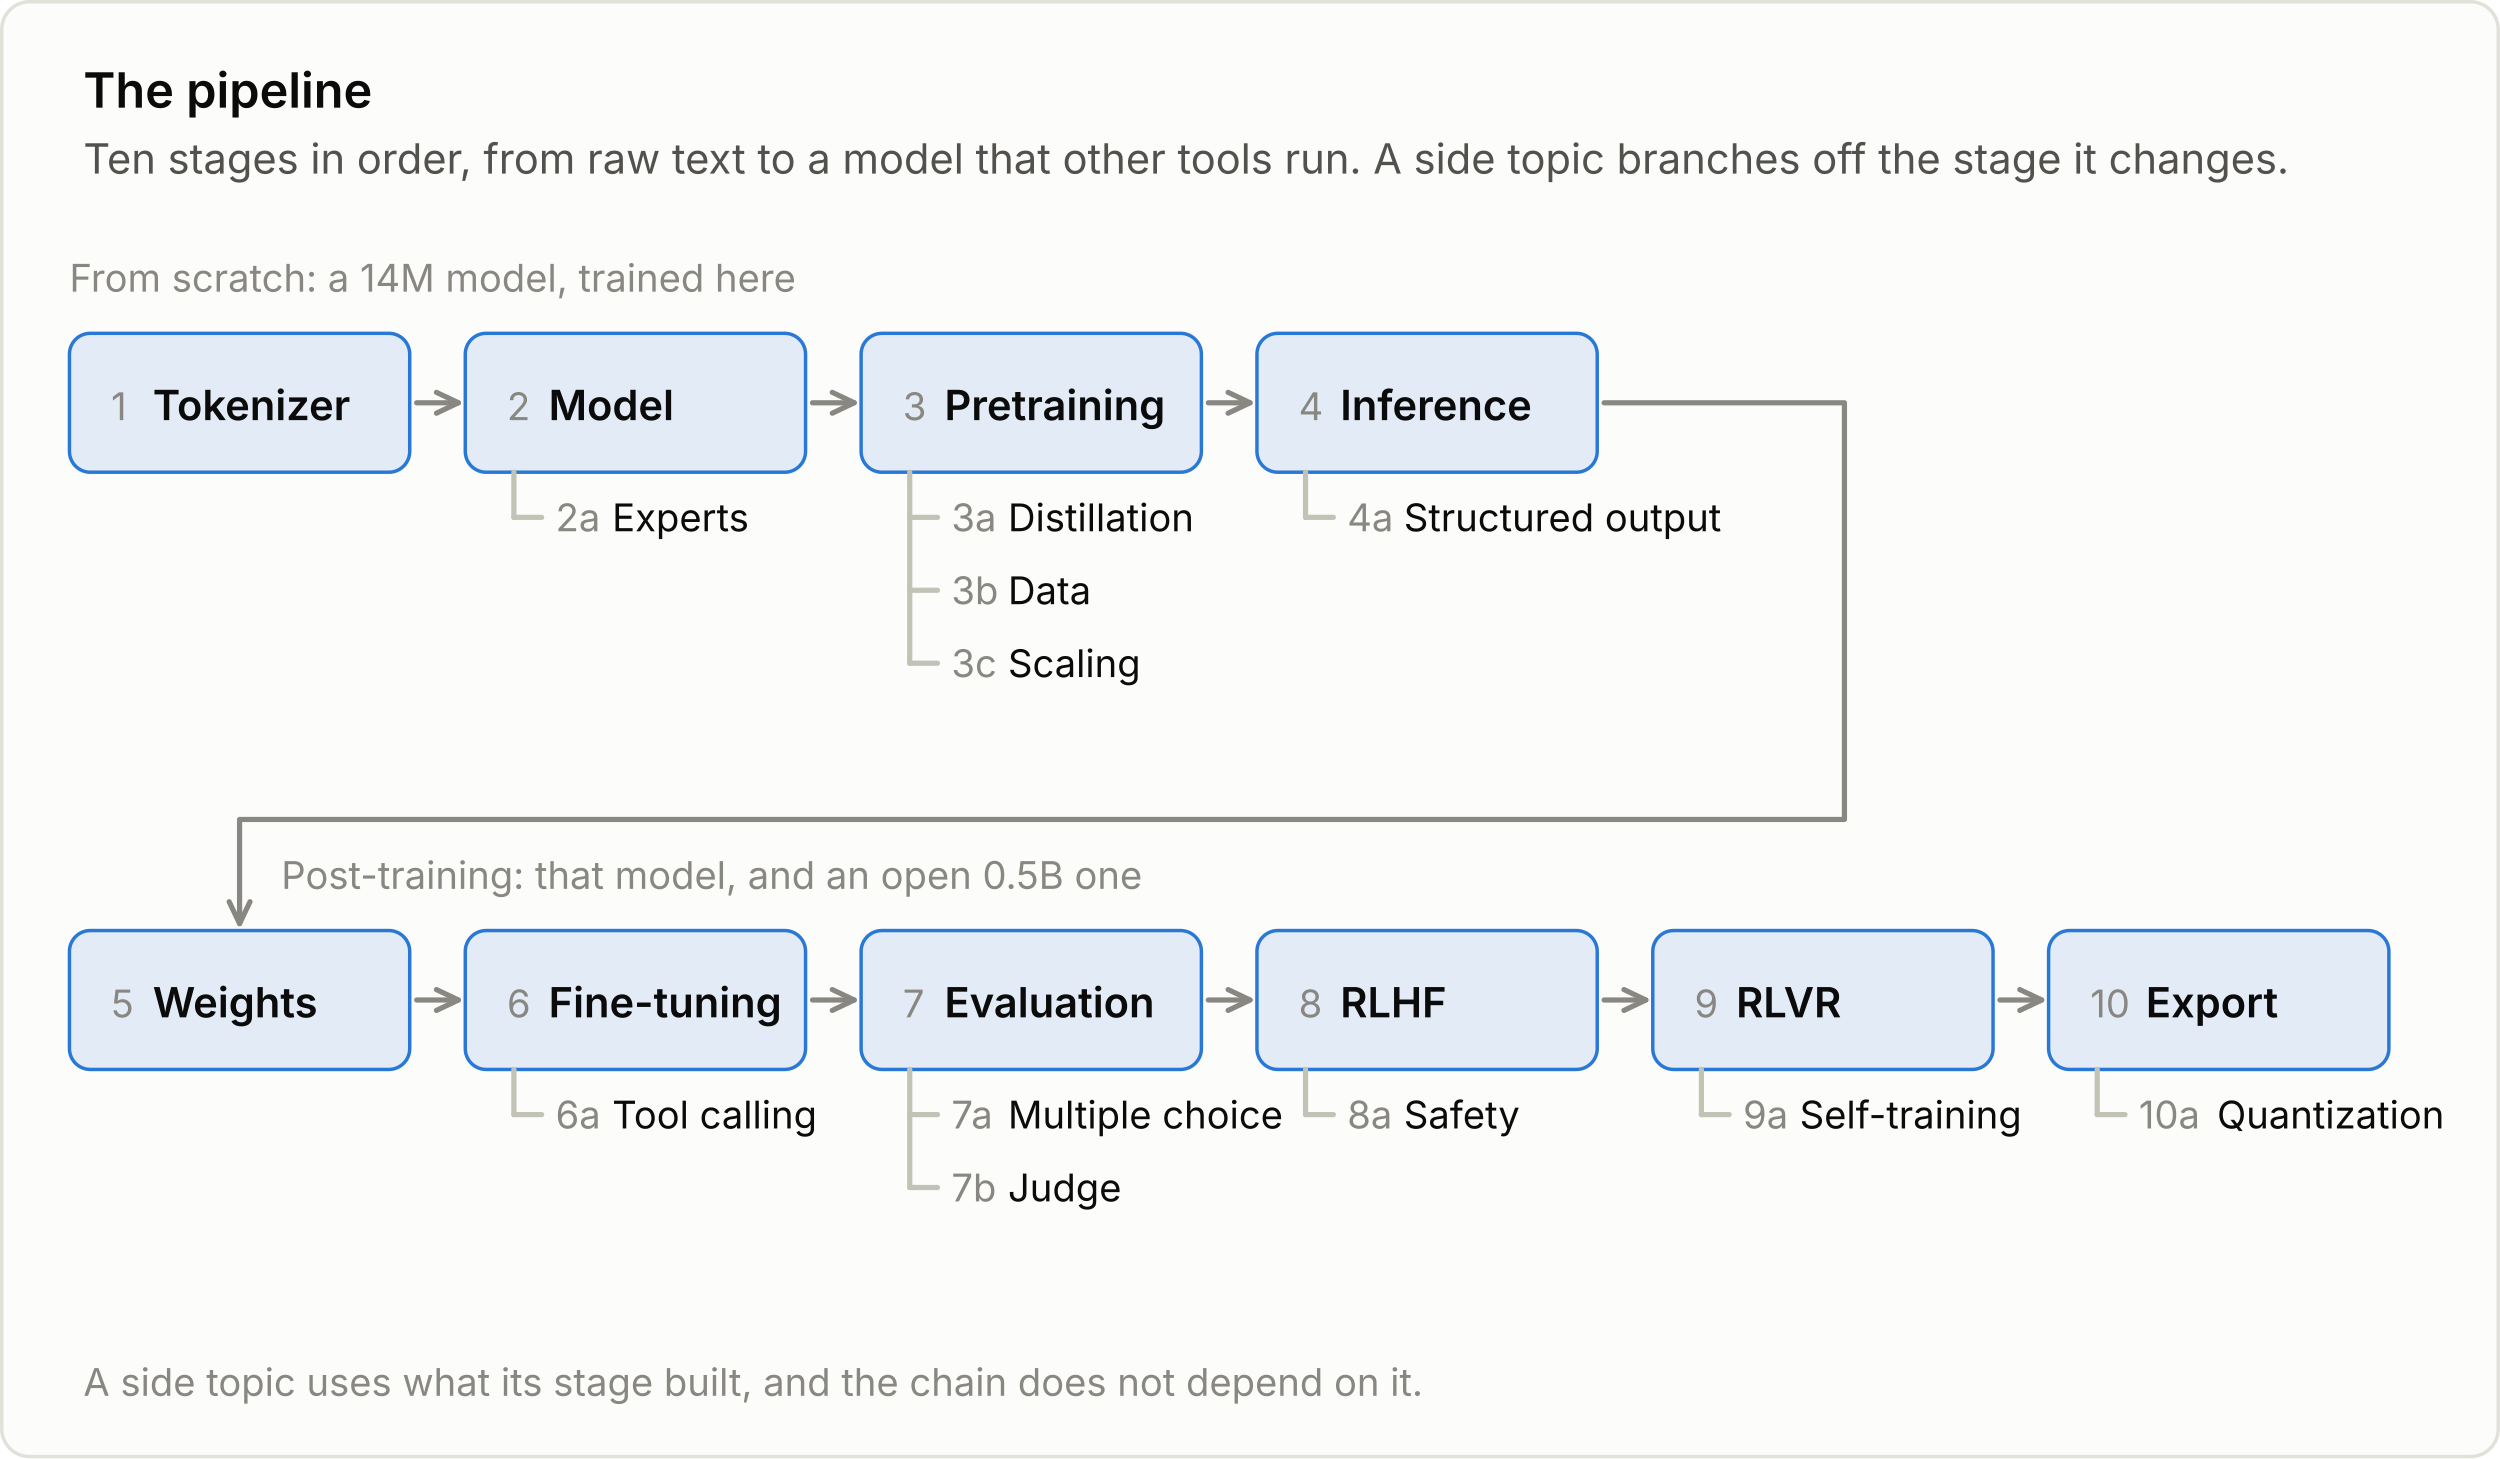
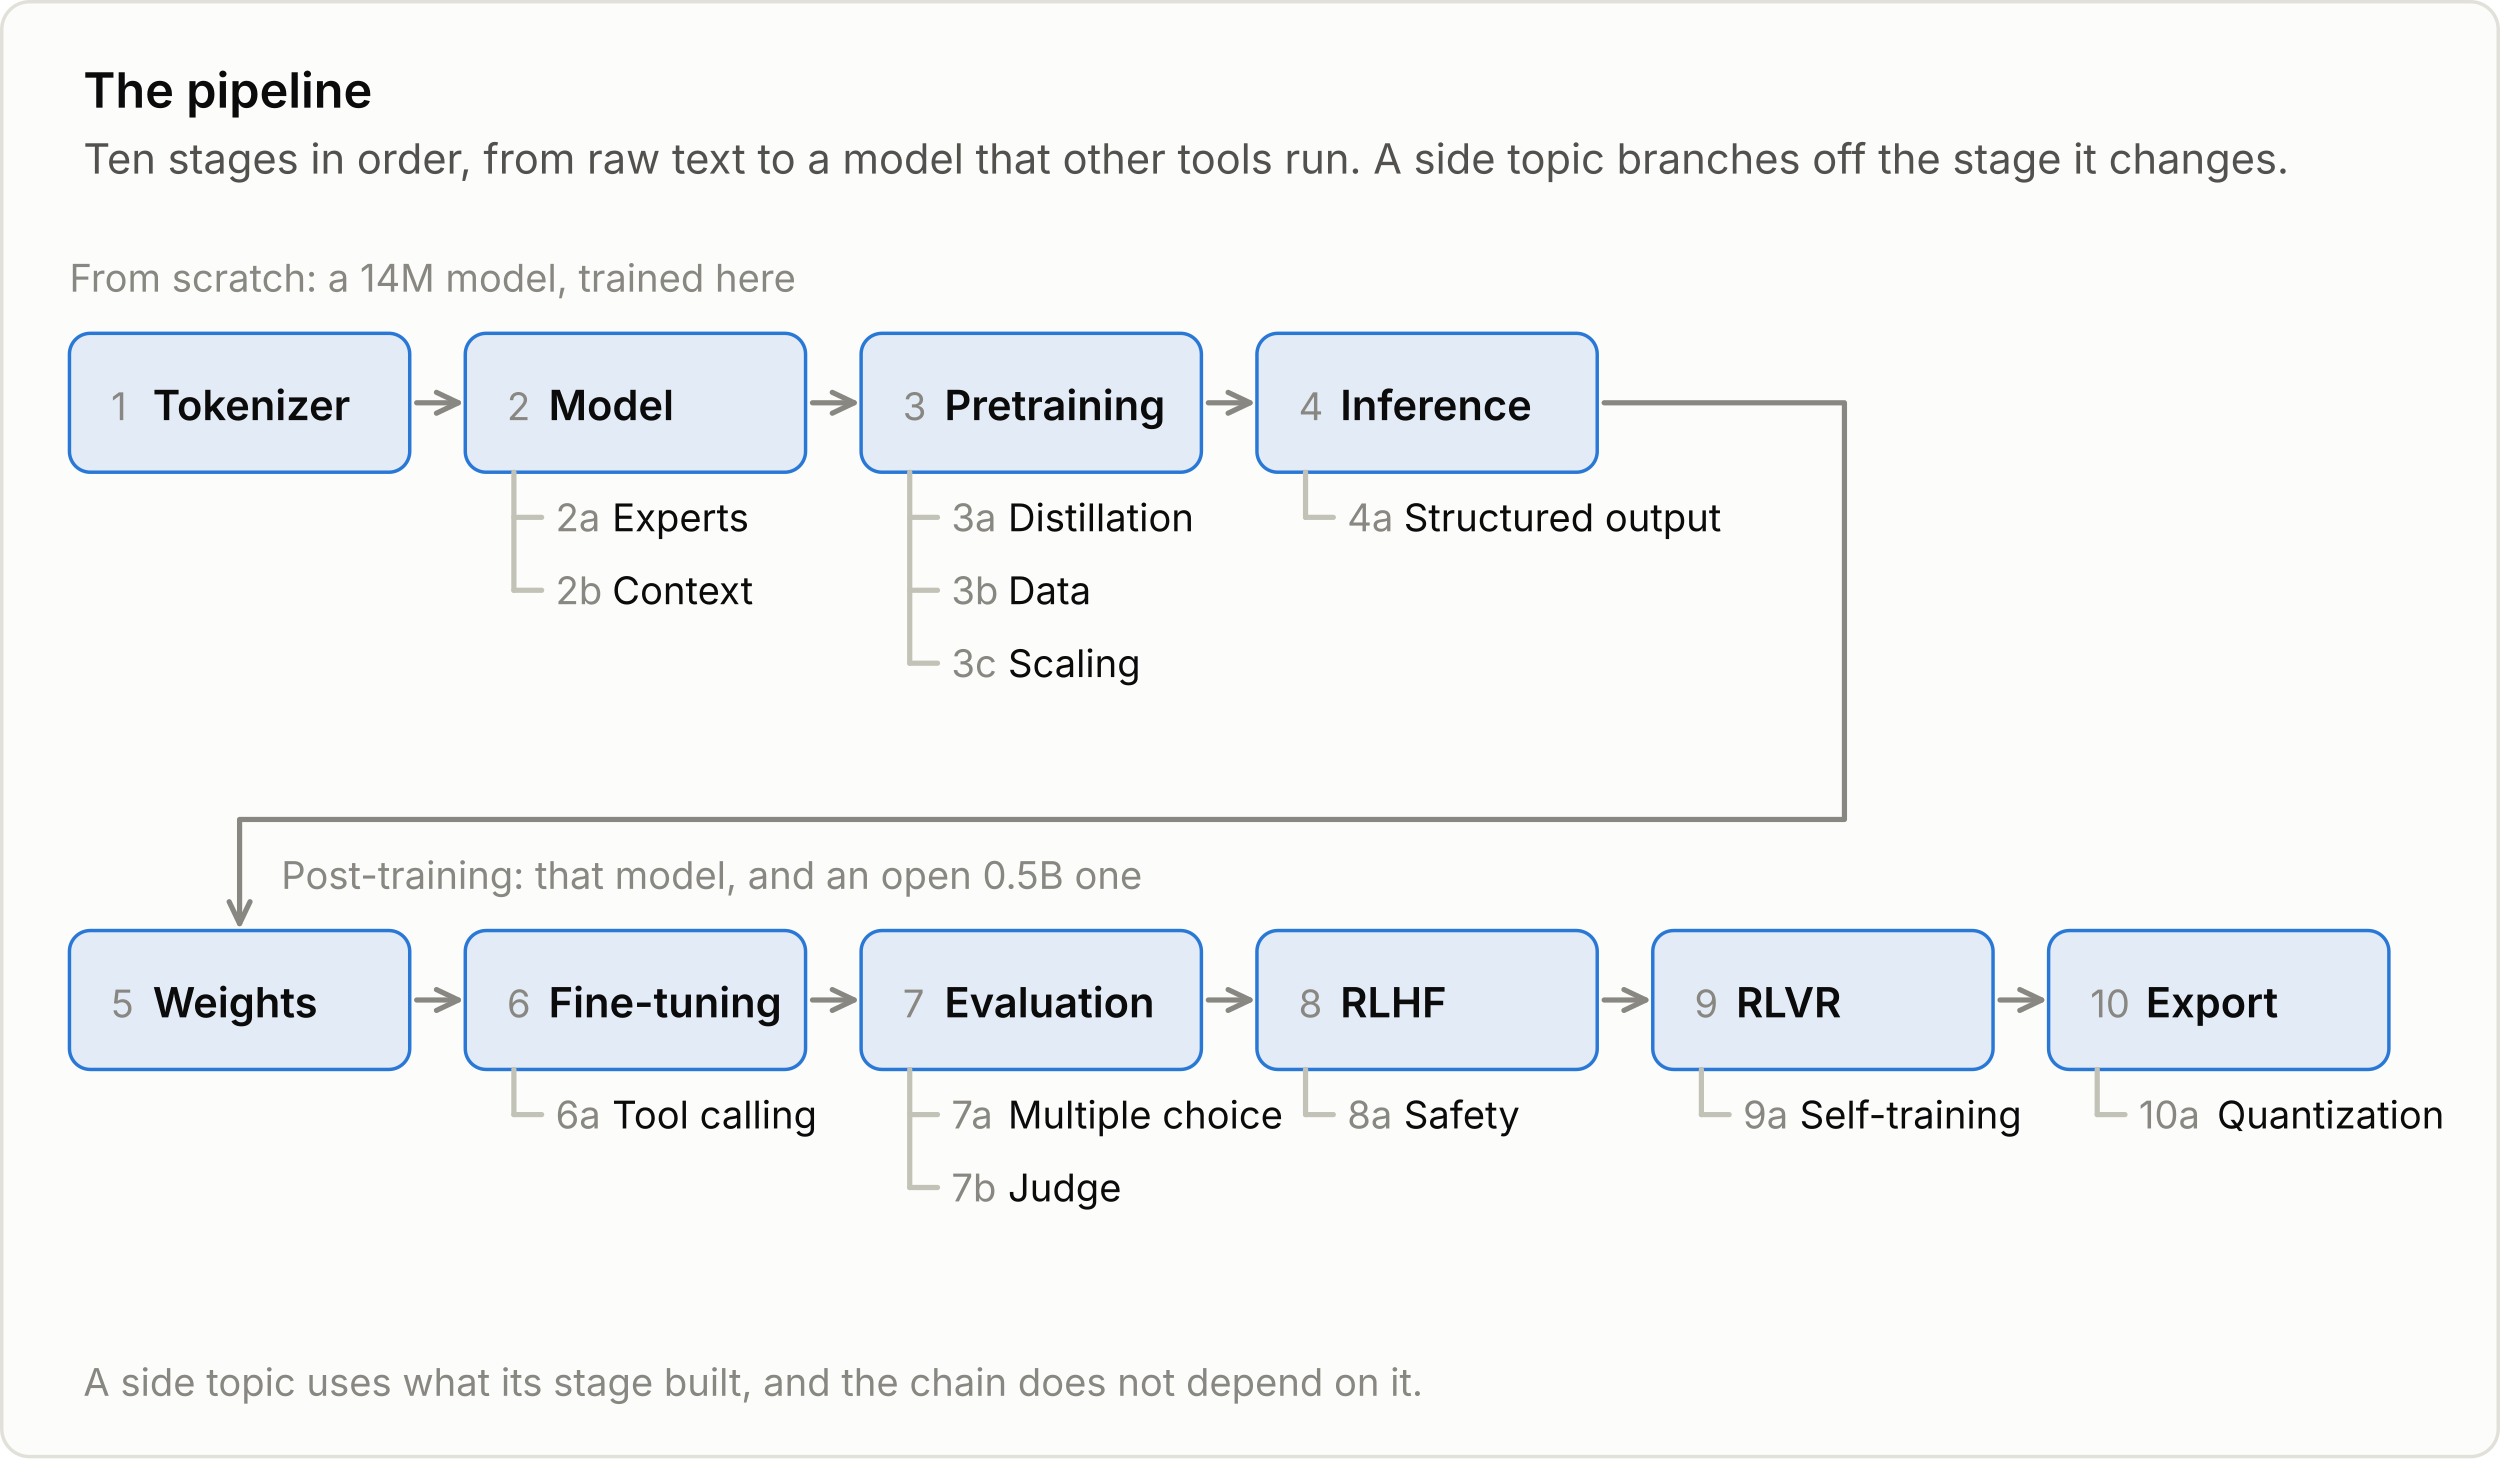
<svg xmlns="http://www.w3.org/2000/svg" width="720" height="420" viewBox="0 0 720 420" role="img">
  <style>text{font-family:system-ui,-apple-system,'Segoe UI',sans-serif}.f-surface{fill:#fcfcfb}.s-surface{stroke:#fcfcfb}.f-ink{fill:#0b0b0b}.s-ink{stroke:#0b0b0b}.f-ink2{fill:#52514e}.s-ink2{stroke:#52514e}.f-muted{fill:#898781}.s-muted{stroke:#898781}.f-grid{fill:#e1e0d9}.s-grid{stroke:#e1e0d9}.f-axis{fill:#c3c2b7}.s-axis{stroke:#c3c2b7}.f-s1{fill:#2a78d6}.s-s1{stroke:#2a78d6}.f-s2{fill:#eb6834}.s-s2{stroke:#eb6834}.f-s3{fill:#1baf7a}.s-s3{stroke:#1baf7a}@media(prefers-color-scheme:dark){.f-surface{fill:#1a1a19}.s-surface{stroke:#1a1a19}.f-ink{fill:#f0efec}.s-ink{stroke:#f0efec}.f-ink2{fill:#c3c2b7}.s-ink2{stroke:#c3c2b7}.f-muted{fill:#898781}.s-muted{stroke:#898781}.f-grid{fill:#2c2c2a}.s-grid{stroke:#2c2c2a}.f-axis{fill:#383835}.s-axis{stroke:#383835}.f-s1{fill:#3987e5}.s-s1{stroke:#3987e5}.f-s2{fill:#d95926}.s-s2{stroke:#d95926}.f-s3{fill:#199e70}.s-s3{stroke:#199e70}}</style>
  <rect class="f-surface s-grid" x="0.5" y="0.5" width="719" height="419" rx="8" stroke-width="1" />
  <text class="f-ink" x="24" y="31" font-size="14" text-anchor="start" font-weight="600">The pipeline</text>
  <text class="f-ink2" x="24" y="50" font-size="12" text-anchor="start">Ten stages in order, from raw text to a model that other tools run. A side topic branches off the stage it changes.</text>
  <text class="f-muted" x="20" y="84" font-size="11" text-anchor="start">From scratch: a 14M model, trained here</text>
  <rect class="f-s1 s-s1" x="20" y="96" width="98" height="40" rx="6" stroke-width="1" fill-opacity="0.12" />
  <text class="f-muted" x="32" y="121" font-size="11" text-anchor="start">1</text>
  <text class="f-ink" x="44" y="121" font-size="12" text-anchor="start" font-weight="600">Tokenizer</text>
  <rect class="f-s1 s-s1" x="134" y="96" width="98" height="40" rx="6" stroke-width="1" fill-opacity="0.12" />
  <text class="f-muted" x="146" y="121" font-size="11" text-anchor="start">2</text>
  <text class="f-ink" x="158" y="121" font-size="12" text-anchor="start" font-weight="600">Model</text>
  <path class="s-muted " d="M120 116 L132 116" fill="none" stroke-width="1.5" stroke-linejoin="round" stroke-linecap="round" />
  <path class="s-muted " d="M125.7 113 L132 116 L125.7 119" fill="none" stroke-width="1.5" stroke-linejoin="round" stroke-linecap="round" />
-   <line class="s-axis" x1="148" y1="136" x2="148" y2="149" stroke-width="1.5" stroke-linecap="round" />
+   <line class="s-axis" x1="148" y1="136" x2="148" y2="170" stroke-width="1.5" stroke-linecap="round" />
  <line class="s-axis" x1="148" y1="149" x2="156" y2="149" stroke-width="1.5" stroke-linecap="round" />
  <text class="f-muted" x="160" y="153" font-size="11" text-anchor="start">2a</text>
  <text class="f-ink" x="176.3" y="153" font-size="11" text-anchor="start">Experts</text>
+   <line class="s-axis" x1="148" y1="170" x2="156" y2="170" stroke-width="1.5" stroke-linecap="round" />
+   <text class="f-muted" x="160" y="174" font-size="11" text-anchor="start">2b</text>
+   <text class="f-ink" x="176.3" y="174" font-size="11" text-anchor="start">Context</text>
  <rect class="f-s1 s-s1" x="248" y="96" width="98" height="40" rx="6" stroke-width="1" fill-opacity="0.12" />
  <text class="f-muted" x="260" y="121" font-size="11" text-anchor="start">3</text>
  <text class="f-ink" x="272" y="121" font-size="12" text-anchor="start" font-weight="600">Pretraining</text>
  <path class="s-muted " d="M234 116 L246 116" fill="none" stroke-width="1.5" stroke-linejoin="round" stroke-linecap="round" />
  <path class="s-muted " d="M239.7 113 L246 116 L239.7 119" fill="none" stroke-width="1.5" stroke-linejoin="round" stroke-linecap="round" />
  <line class="s-axis" x1="262" y1="136" x2="262" y2="191" stroke-width="1.5" stroke-linecap="round" />
  <line class="s-axis" x1="262" y1="149" x2="270" y2="149" stroke-width="1.5" stroke-linecap="round" />
  <text class="f-muted" x="274" y="153" font-size="11" text-anchor="start">3a</text>
  <text class="f-ink" x="290.3" y="153" font-size="11" text-anchor="start">Distillation</text>
  <line class="s-axis" x1="262" y1="170" x2="270" y2="170" stroke-width="1.5" stroke-linecap="round" />
  <text class="f-muted" x="274" y="174" font-size="11" text-anchor="start">3b</text>
  <text class="f-ink" x="290.3" y="174" font-size="11" text-anchor="start">Data</text>
  <line class="s-axis" x1="262" y1="191" x2="270" y2="191" stroke-width="1.5" stroke-linecap="round" />
  <text class="f-muted" x="274" y="195" font-size="11" text-anchor="start">3c</text>
  <text class="f-ink" x="290.3" y="195" font-size="11" text-anchor="start">Scaling</text>
  <rect class="f-s1 s-s1" x="362" y="96" width="98" height="40" rx="6" stroke-width="1" fill-opacity="0.12" />
  <text class="f-muted" x="374" y="121" font-size="11" text-anchor="start">4</text>
  <text class="f-ink" x="386" y="121" font-size="12" text-anchor="start" font-weight="600">Inference</text>
  <path class="s-muted " d="M348 116 L360 116" fill="none" stroke-width="1.5" stroke-linejoin="round" stroke-linecap="round" />
  <path class="s-muted " d="M353.7 113 L360 116 L353.7 119" fill="none" stroke-width="1.5" stroke-linejoin="round" stroke-linecap="round" />
  <line class="s-axis" x1="376" y1="136" x2="376" y2="149" stroke-width="1.5" stroke-linecap="round" />
  <line class="s-axis" x1="376" y1="149" x2="384" y2="149" stroke-width="1.5" stroke-linecap="round" />
  <text class="f-muted" x="388" y="153" font-size="11" text-anchor="start">4a</text>
  <text class="f-ink" x="404.3" y="153" font-size="11" text-anchor="start">Structured output</text>
  <text class="f-muted" x="81" y="256" font-size="11" text-anchor="start">Post-training: that model, and an open 0.5B one</text>
  <rect class="f-s1 s-s1" x="20" y="268" width="98" height="40" rx="6" stroke-width="1" fill-opacity="0.12" />
  <text class="f-muted" x="32" y="293" font-size="11" text-anchor="start">5</text>
  <text class="f-ink" x="44" y="293" font-size="12" text-anchor="start" font-weight="600">Weights</text>
  <rect class="f-s1 s-s1" x="134" y="268" width="98" height="40" rx="6" stroke-width="1" fill-opacity="0.12" />
  <text class="f-muted" x="146" y="293" font-size="11" text-anchor="start">6</text>
  <text class="f-ink" x="158" y="293" font-size="12" text-anchor="start" font-weight="600">Fine-tuning</text>
  <path class="s-muted " d="M120 288 L132 288" fill="none" stroke-width="1.5" stroke-linejoin="round" stroke-linecap="round" />
  <path class="s-muted " d="M125.7 285 L132 288 L125.7 291" fill="none" stroke-width="1.5" stroke-linejoin="round" stroke-linecap="round" />
  <line class="s-axis" x1="148" y1="308" x2="148" y2="321" stroke-width="1.5" stroke-linecap="round" />
  <line class="s-axis" x1="148" y1="321" x2="156" y2="321" stroke-width="1.5" stroke-linecap="round" />
  <text class="f-muted" x="160" y="325" font-size="11" text-anchor="start">6a</text>
  <text class="f-ink" x="176.3" y="325" font-size="11" text-anchor="start">Tool calling</text>
  <rect class="f-s1 s-s1" x="248" y="268" width="98" height="40" rx="6" stroke-width="1" fill-opacity="0.12" />
  <text class="f-muted" x="260" y="293" font-size="11" text-anchor="start">7</text>
  <text class="f-ink" x="272" y="293" font-size="12" text-anchor="start" font-weight="600">Evaluation</text>
  <path class="s-muted " d="M234 288 L246 288" fill="none" stroke-width="1.5" stroke-linejoin="round" stroke-linecap="round" />
  <path class="s-muted " d="M239.7 285 L246 288 L239.7 291" fill="none" stroke-width="1.5" stroke-linejoin="round" stroke-linecap="round" />
  <line class="s-axis" x1="262" y1="308" x2="262" y2="342" stroke-width="1.5" stroke-linecap="round" />
  <line class="s-axis" x1="262" y1="321" x2="270" y2="321" stroke-width="1.5" stroke-linecap="round" />
  <text class="f-muted" x="274" y="325" font-size="11" text-anchor="start">7a</text>
  <text class="f-ink" x="290.3" y="325" font-size="11" text-anchor="start">Multiple choice</text>
  <line class="s-axis" x1="262" y1="342" x2="270" y2="342" stroke-width="1.5" stroke-linecap="round" />
  <text class="f-muted" x="274" y="346" font-size="11" text-anchor="start">7b</text>
  <text class="f-ink" x="290.3" y="346" font-size="11" text-anchor="start">Judge</text>
  <rect class="f-s1 s-s1" x="362" y="268" width="98" height="40" rx="6" stroke-width="1" fill-opacity="0.12" />
  <text class="f-muted" x="374" y="293" font-size="11" text-anchor="start">8</text>
  <text class="f-ink" x="386" y="293" font-size="12" text-anchor="start" font-weight="600">RLHF</text>
  <path class="s-muted " d="M348 288 L360 288" fill="none" stroke-width="1.5" stroke-linejoin="round" stroke-linecap="round" />
  <path class="s-muted " d="M353.7 285 L360 288 L353.7 291" fill="none" stroke-width="1.5" stroke-linejoin="round" stroke-linecap="round" />
  <line class="s-axis" x1="376" y1="308" x2="376" y2="321" stroke-width="1.5" stroke-linecap="round" />
  <line class="s-axis" x1="376" y1="321" x2="384" y2="321" stroke-width="1.5" stroke-linecap="round" />
  <text class="f-muted" x="388" y="325" font-size="11" text-anchor="start">8a</text>
  <text class="f-ink" x="404.3" y="325" font-size="11" text-anchor="start">Safety</text>
  <rect class="f-s1 s-s1" x="476" y="268" width="98" height="40" rx="6" stroke-width="1" fill-opacity="0.12" />
  <text class="f-muted" x="488" y="293" font-size="11" text-anchor="start">9</text>
  <text class="f-ink" x="500" y="293" font-size="12" text-anchor="start" font-weight="600">RLVR</text>
  <path class="s-muted " d="M462 288 L474 288" fill="none" stroke-width="1.5" stroke-linejoin="round" stroke-linecap="round" />
  <path class="s-muted " d="M467.7 285 L474 288 L467.7 291" fill="none" stroke-width="1.5" stroke-linejoin="round" stroke-linecap="round" />
  <line class="s-axis" x1="490" y1="308" x2="490" y2="321" stroke-width="1.5" stroke-linecap="round" />
  <line class="s-axis" x1="490" y1="321" x2="498" y2="321" stroke-width="1.5" stroke-linecap="round" />
  <text class="f-muted" x="502" y="325" font-size="11" text-anchor="start">9a</text>
  <text class="f-ink" x="518.3" y="325" font-size="11" text-anchor="start">Self-training</text>
  <rect class="f-s1 s-s1" x="590" y="268" width="98" height="40" rx="6" stroke-width="1" fill-opacity="0.12" />
  <text class="f-muted" x="602" y="293" font-size="11" text-anchor="start">10</text>
  <text class="f-ink" x="618" y="293" font-size="12" text-anchor="start" font-weight="600">Export</text>
  <path class="s-muted " d="M576 288 L588 288" fill="none" stroke-width="1.5" stroke-linejoin="round" stroke-linecap="round" />
  <path class="s-muted " d="M581.7 285 L588 288 L581.7 291" fill="none" stroke-width="1.5" stroke-linejoin="round" stroke-linecap="round" />
  <line class="s-axis" x1="604" y1="308" x2="604" y2="321" stroke-width="1.5" stroke-linecap="round" />
  <line class="s-axis" x1="604" y1="321" x2="612" y2="321" stroke-width="1.5" stroke-linecap="round" />
  <text class="f-muted" x="616" y="325" font-size="11" text-anchor="start">10a</text>
  <text class="f-ink" x="638.5" y="325" font-size="11" text-anchor="start">Quantization</text>
  <path class="s-muted " d="M462 116 L531.2 116 L531.2 236 L69 236 L69 266" fill="none" stroke-width="1.5" stroke-linejoin="round" stroke-linecap="round" />
  <path class="s-muted " d="M72 259.7 L69 266 L66 259.7" fill="none" stroke-width="1.5" stroke-linejoin="round" stroke-linecap="round" />
  <text class="f-muted" x="24" y="402" font-size="11" text-anchor="start">A side topic uses what its stage built, and the chain does not depend on it.</text>
</svg>
